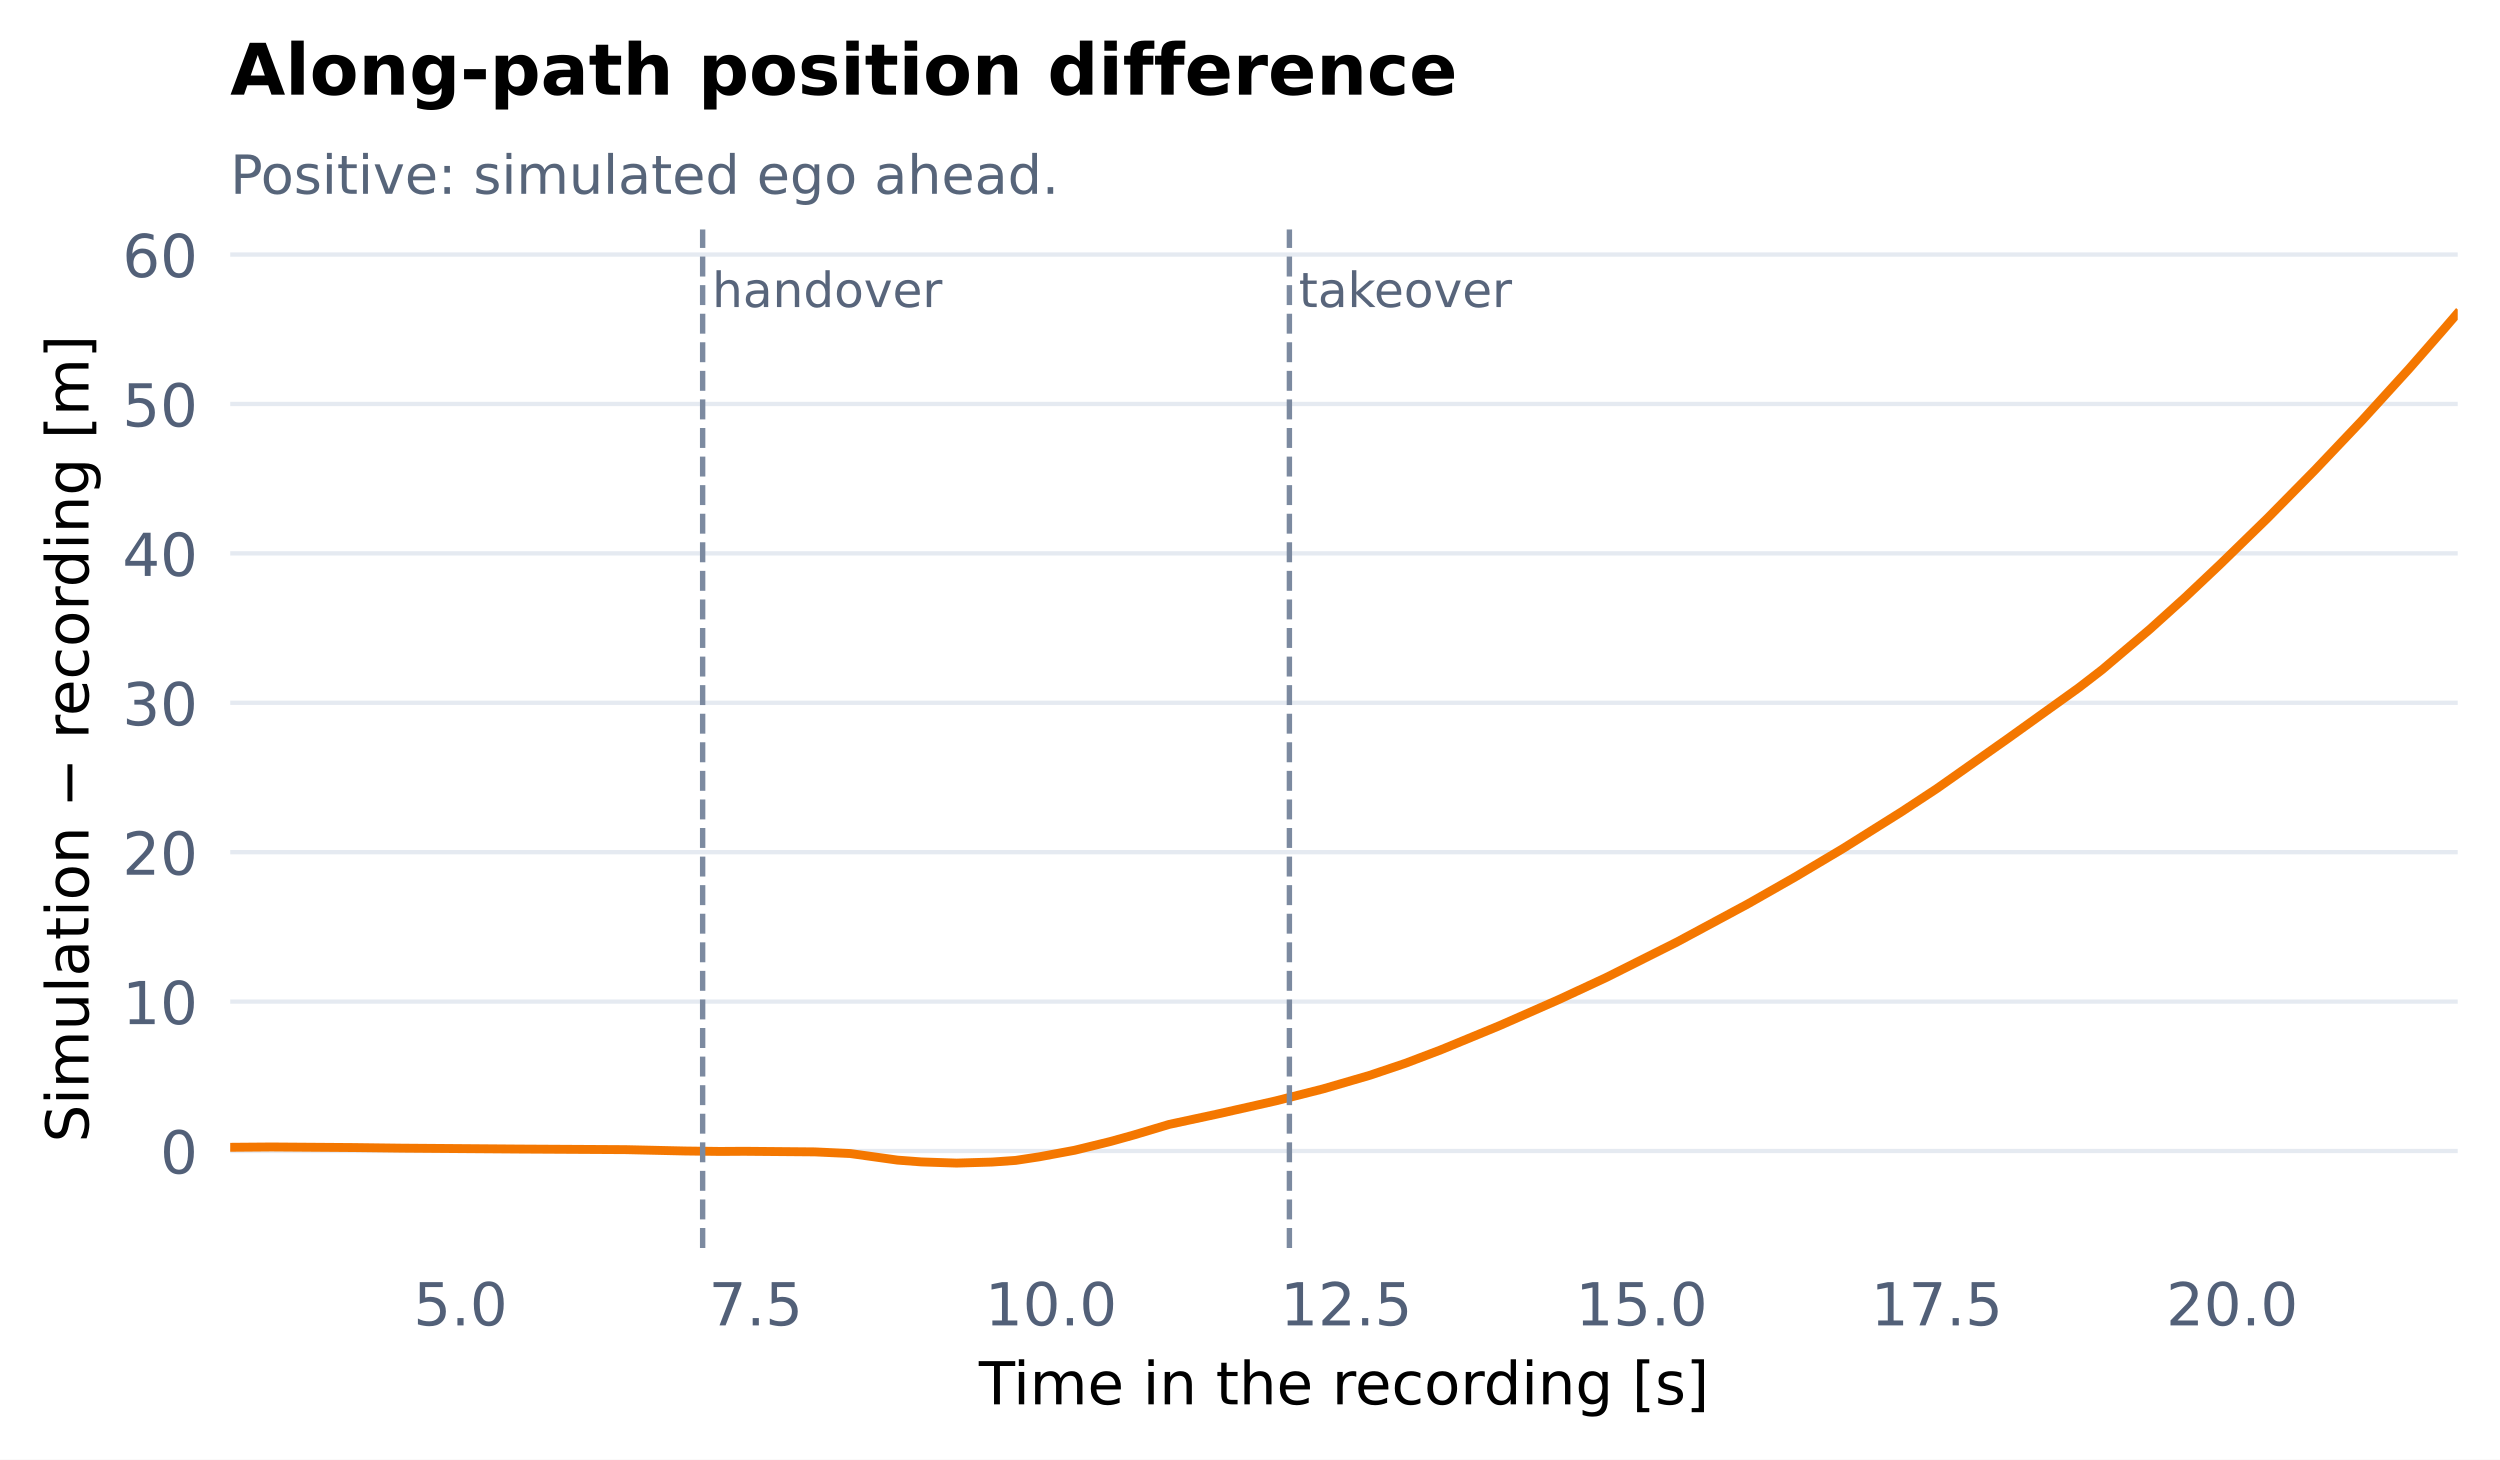
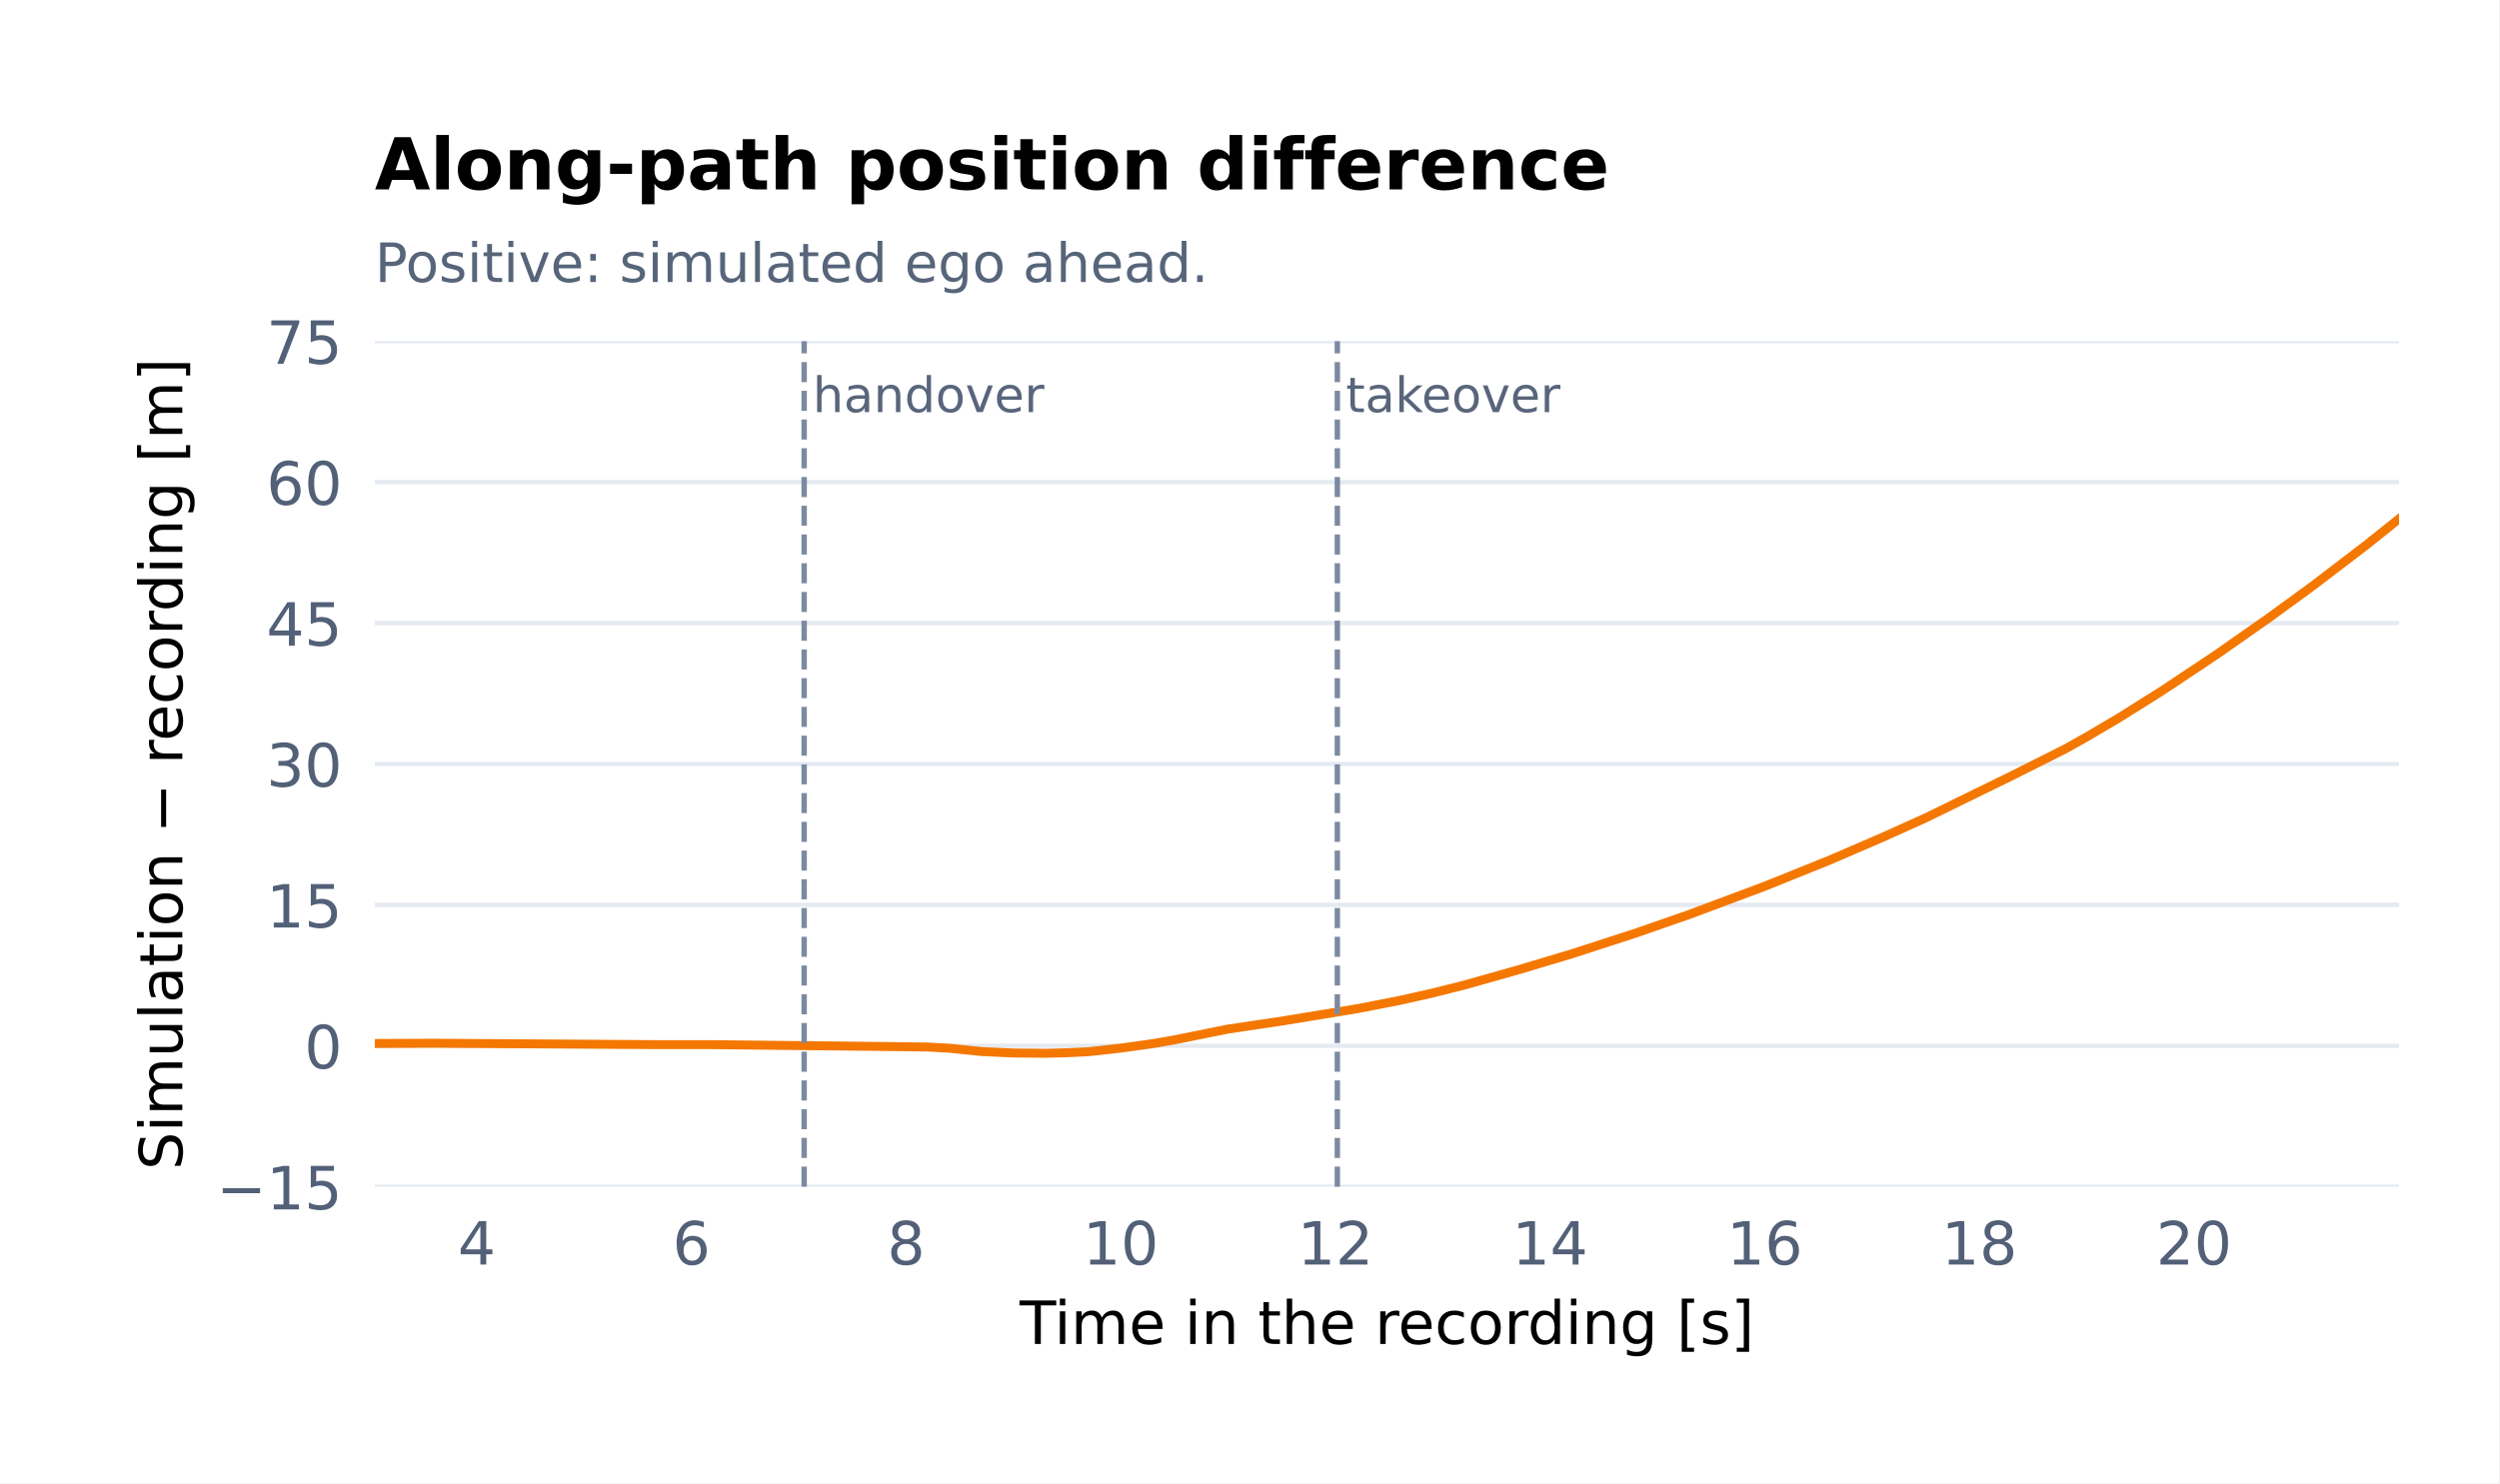
- <svg xmlns="http://www.w3.org/2000/svg" width="463.733pt" height="270.754pt" viewBox="0 0 463.733 270.754" version="1.1">
+ <svg xmlns="http://www.w3.org/2000/svg" width="460.8pt" height="273.6pt" viewBox="0 0 460.8 273.6" version="1.1">
  <defs>
    <style type="text/css">*{stroke-linejoin: round; stroke-linecap: butt}</style>
  </defs>
  <g id="figure_1">
    <g id="patch_1">
-       <path d="M 0 270.754 L 463.733 270.754 L 463.733 -0 L 0 -0 z " style="fill: #ffffff" />
+       <path d="M 0 273.6 L 460.8 273.6 L 460.8 0 L 0 0 z " style="fill: #ffffff" />
    </g>
    <g id="axes_1">
      <g id="patch_2">
-         <path d="M -461.387 231.491 L -48.198 231.491 L -48.198 42.563 L -461.387 42.563 z " style="fill: #ffffff" />
+         <path d="M 69.12 218.88 L 442.368 218.88 L 442.368 62.928 L 69.12 62.928 z " style="fill: #ffffff" />
      </g>
      <g id="matplotlib.axis_1">
        <g id="xtick_1">
          <g id="line2d_1" />
          <g id="text_1">
-             <text style="font-size: 11px; font-family: 'DejaVu Sans'; text-anchor: middle; fill: #526078" x="-418.666" y="245.849" transform="rotate(-0 -418.6664 245.8491)">5.0</text>
+             <text style="font-size: 11px; font-family: 'DejaVu Sans'; text-anchor: middle; fill: #526078" x="87.921" y="233.238" transform="rotate(-0 87.92093 233.2383)">4</text>
          </g>
        </g>
        <g id="xtick_2">
          <g id="line2d_2" />
          <g id="text_2">
-             <text style="font-size: 11px; font-family: 'DejaVu Sans'; text-anchor: middle; fill: #526078" x="-363.896" y="245.849" transform="rotate(-0 -363.8958 245.8491)">7.5</text>
+             <text style="font-size: 11px; font-family: 'DejaVu Sans'; text-anchor: middle; fill: #526078" x="127.502" y="233.238" transform="rotate(-0 127.5018 233.2383)">6</text>
          </g>
        </g>
        <g id="xtick_3">
          <g id="line2d_3" />
          <g id="text_3">
-             <text style="font-size: 11px; font-family: 'DejaVu Sans'; text-anchor: middle; fill: #526078" x="-309.125" y="245.849" transform="rotate(-0 -309.1252 245.8491)">10.0</text>
+             <text style="font-size: 11px; font-family: 'DejaVu Sans'; text-anchor: middle; fill: #526078" x="167.083" y="233.238" transform="rotate(-0 167.0828 233.2383)">8</text>
          </g>
        </g>
        <g id="xtick_4">
          <g id="line2d_4" />
          <g id="text_4">
-             <text style="font-size: 11px; font-family: 'DejaVu Sans'; text-anchor: middle; fill: #526078" x="-254.355" y="245.849" transform="rotate(-0 -254.3546 245.8491)">12.5</text>
+             <text style="font-size: 11px; font-family: 'DejaVu Sans'; text-anchor: middle; fill: #526078" x="206.664" y="233.238" transform="rotate(-0 206.6637 233.2383)">10</text>
          </g>
        </g>
        <g id="xtick_5">
          <g id="line2d_5" />
          <g id="text_5">
-             <text style="font-size: 11px; font-family: 'DejaVu Sans'; text-anchor: middle; fill: #526078" x="-199.584" y="245.849" transform="rotate(-0 -199.5841 245.8491)">15.0</text>
+             <text style="font-size: 11px; font-family: 'DejaVu Sans'; text-anchor: middle; fill: #526078" x="246.245" y="233.238" transform="rotate(-0 246.2446 233.2383)">12</text>
          </g>
        </g>
        <g id="xtick_6">
          <g id="line2d_6" />
          <g id="text_6">
-             <text style="font-size: 11px; font-family: 'DejaVu Sans'; text-anchor: middle; fill: #526078" x="-144.814" y="245.849" transform="rotate(-0 -144.8135 245.8491)">17.5</text>
+             <text style="font-size: 11px; font-family: 'DejaVu Sans'; text-anchor: middle; fill: #526078" x="285.825" y="233.238" transform="rotate(-0 285.8255 233.2383)">14</text>
          </g>
        </g>
        <g id="xtick_7">
          <g id="line2d_7" />
          <g id="text_7">
-             <text style="font-size: 11px; font-family: 'DejaVu Sans'; text-anchor: middle; fill: #526078" x="-90.043" y="245.849" transform="rotate(-0 -90.04293 245.8491)">20.0</text>
+             <text style="font-size: 11px; font-family: 'DejaVu Sans'; text-anchor: middle; fill: #526078" x="325.406" y="233.238" transform="rotate(-0 325.4064 233.2383)">16</text>
          </g>
        </g>
-         <g id="text_8">
-           <text style="font-size: 11px; font-family: 'DejaVu Sans'; text-anchor: middle" x="-254.793" y="260.495" transform="rotate(-0 -254.7928 260.4951)">Time in the recording [s]</text>
+         <g id="xtick_8">
+           <g id="line2d_8" />
+           <g id="text_8">
+             <text style="font-size: 11px; font-family: 'DejaVu Sans'; text-anchor: middle; fill: #526078" x="364.987" y="233.238" transform="rotate(-0 364.9873 233.2383)">18</text>
+           </g>
+         </g>
+         <g id="xtick_9">
+           <g id="line2d_9" />
+           <g id="text_9">
+             <text style="font-size: 11px; font-family: 'DejaVu Sans'; text-anchor: middle; fill: #526078" x="404.568" y="233.238" transform="rotate(-0 404.5682 233.2383)">20</text>
+           </g>
+         </g>
+         <g id="text_10">
+           <text style="font-size: 11px; font-family: 'DejaVu Sans'; text-anchor: middle" x="255.744" y="247.884" transform="rotate(-0 255.744 247.8842)">Time in the recording [s]</text>
        </g>
      </g>
      <g id="matplotlib.axis_2">
        <g id="ytick_1">
-           <g id="line2d_8">
-             <path clip-path="url(#pcc07ab64e8)" style="fill: none; stroke: #e5eaf1; stroke-width: 0.8; stroke-linecap: square" />
+           <g id="line2d_10">
+             <path d="M 69.12 218.88 L 442.368 218.88 " clip-path="url(#pa6a2bd2a6f)" style="fill: none; stroke: #e5eaf1; stroke-width: 0.8; stroke-linecap: square" />
          </g>
-           <g id="line2d_9" />
-           <g id="text_9">
-             <text style="font-size: 11px; font-family: 'DejaVu Sans'; text-anchor: end; fill: #526078" x="-467.387" y="219.926" transform="rotate(-0 -467.3874 219.926)">0</text>
+           <g id="line2d_11" />
+           <g id="text_11">
+             <text style="font-size: 11px; font-family: 'DejaVu Sans'; text-anchor: end; fill: #526078" x="63.12" y="223.059" transform="rotate(-0 63.12 223.0591)">−15</text>
          </g>
        </g>
        <g id="ytick_2">
-           <g id="line2d_10">
-             <path clip-path="url(#pcc07ab64e8)" style="fill: none; stroke: #e5eaf1; stroke-width: 0.8; stroke-linecap: square" />
+           <g id="line2d_12">
+             <path d="M 69.12 192.888 L 442.368 192.888 " clip-path="url(#pa6a2bd2a6f)" style="fill: none; stroke: #e5eaf1; stroke-width: 0.8; stroke-linecap: square" />
          </g>
-           <g id="line2d_11" />
-           <g id="text_10">
-             <text style="font-size: 11px; font-family: 'DejaVu Sans'; text-anchor: end; fill: #526078" x="-467.387" y="188.906" transform="rotate(-0 -467.3874 188.9064)">2</text>
+           <g id="line2d_13" />
+           <g id="text_12">
+             <text style="font-size: 11px; font-family: 'DejaVu Sans'; text-anchor: end; fill: #526078" x="63.12" y="197.067" transform="rotate(-0 63.12 197.0671)">0</text>
          </g>
        </g>
        <g id="ytick_3">
-           <g id="line2d_12">
-             <path clip-path="url(#pcc07ab64e8)" style="fill: none; stroke: #e5eaf1; stroke-width: 0.8; stroke-linecap: square" />
+           <g id="line2d_14">
+             <path d="M 69.12 166.896 L 442.368 166.896 " clip-path="url(#pa6a2bd2a6f)" style="fill: none; stroke: #e5eaf1; stroke-width: 0.8; stroke-linecap: square" />
          </g>
-           <g id="line2d_13" />
-           <g id="text_11">
-             <text style="font-size: 11px; font-family: 'DejaVu Sans'; text-anchor: end; fill: #526078" x="-467.387" y="157.887" transform="rotate(-0 -467.3874 157.8868)">4</text>
+           <g id="line2d_15" />
+           <g id="text_13">
+             <text style="font-size: 11px; font-family: 'DejaVu Sans'; text-anchor: end; fill: #526078" x="63.12" y="171.075" transform="rotate(-0 63.12 171.0751)">15</text>
          </g>
        </g>
        <g id="ytick_4">
-           <g id="line2d_14">
-             <path clip-path="url(#pcc07ab64e8)" style="fill: none; stroke: #e5eaf1; stroke-width: 0.8; stroke-linecap: square" />
+           <g id="line2d_16">
+             <path d="M 69.12 140.904 L 442.368 140.904 " clip-path="url(#pa6a2bd2a6f)" style="fill: none; stroke: #e5eaf1; stroke-width: 0.8; stroke-linecap: square" />
          </g>
-           <g id="line2d_15" />
-           <g id="text_12">
-             <text style="font-size: 11px; font-family: 'DejaVu Sans'; text-anchor: end; fill: #526078" x="-467.387" y="126.867" transform="rotate(-0 -467.3874 126.8672)">6</text>
+           <g id="line2d_17" />
+           <g id="text_14">
+             <text style="font-size: 11px; font-family: 'DejaVu Sans'; text-anchor: end; fill: #526078" x="63.12" y="145.083" transform="rotate(-0 63.12 145.0831)">30</text>
          </g>
        </g>
        <g id="ytick_5">
-           <g id="line2d_16">
-             <path clip-path="url(#pcc07ab64e8)" style="fill: none; stroke: #e5eaf1; stroke-width: 0.8; stroke-linecap: square" />
+           <g id="line2d_18">
+             <path d="M 69.12 114.912 L 442.368 114.912 " clip-path="url(#pa6a2bd2a6f)" style="fill: none; stroke: #e5eaf1; stroke-width: 0.8; stroke-linecap: square" />
          </g>
-           <g id="line2d_17" />
-           <g id="text_13">
-             <text style="font-size: 11px; font-family: 'DejaVu Sans'; text-anchor: end; fill: #526078" x="-467.387" y="95.848" transform="rotate(-0 -467.3874 95.84757)">8</text>
+           <g id="line2d_19" />
+           <g id="text_15">
+             <text style="font-size: 11px; font-family: 'DejaVu Sans'; text-anchor: end; fill: #526078" x="63.12" y="119.091" transform="rotate(-0 63.12 119.0911)">45</text>
          </g>
        </g>
        <g id="ytick_6">
-           <g id="line2d_18">
-             <path clip-path="url(#pcc07ab64e8)" style="fill: none; stroke: #e5eaf1; stroke-width: 0.8; stroke-linecap: square" />
+           <g id="line2d_20">
+             <path d="M 69.12 88.92 L 442.368 88.92 " clip-path="url(#pa6a2bd2a6f)" style="fill: none; stroke: #e5eaf1; stroke-width: 0.8; stroke-linecap: square" />
          </g>
-           <g id="line2d_19" />
-           <g id="text_14">
-             <text style="font-size: 11px; font-family: 'DejaVu Sans'; text-anchor: end; fill: #526078" x="-467.387" y="64.828" transform="rotate(-0 -467.3874 64.82796)">10</text>
+           <g id="line2d_21" />
+           <g id="text_16">
+             <text style="font-size: 11px; font-family: 'DejaVu Sans'; text-anchor: end; fill: #526078" x="63.12" y="93.099" transform="rotate(-0 63.12 93.09914)">60</text>
          </g>
        </g>
-         <g id="text_15">
-           <text style="font-size: 11px; font-family: 'DejaVu Sans'; text-anchor: middle" x="-487.673" y="137.027" transform="rotate(-90 -487.6726 137.0268)">Speed [m/s]</text>
+         <g id="ytick_7">
+           <g id="line2d_22">
+             <path d="M 69.12 62.928 L 442.368 62.928 " clip-path="url(#pa6a2bd2a6f)" style="fill: none; stroke: #e5eaf1; stroke-width: 0.8; stroke-linecap: square" />
+           </g>
+           <g id="line2d_23" />
+           <g id="text_17">
+             <text style="font-size: 11px; font-family: 'DejaVu Sans'; text-anchor: end; fill: #526078" x="63.12" y="67.107" transform="rotate(-0 63.12 67.10714)">75</text>
+           </g>
+         </g>
+         <g id="text_18">
+           <text style="font-size: 11px; font-family: 'DejaVu Sans'; text-anchor: middle" x="33.617" y="140.904" transform="rotate(-90 33.61719 140.904)">Simulation − recording [m]</text>
        </g>
      </g>
-       <g id="line2d_20">
-         <path d="M 0 0 " clip-path="url(#pcc07ab64e8)" style="fill: none; stroke: #1760dc; stroke-width: 1.65; stroke-linecap: square" />
+       <g id="line2d_24">
+         <path d="M 10.738 193.46 L 12.717 193.512 L 36.466 192.784 L 46.361 192.611 L 58.235 192.507 L 80.005 192.42 L 121.565 192.68 L 131.46 192.68 L 171.041 193.113 L 174.999 193.339 L 180.936 193.945 L 186.873 194.222 L 192.81 194.274 L 196.768 194.17 L 200.727 193.98 L 206.664 193.321 L 212.601 192.489 L 216.559 191.796 L 222.496 190.601 L 226.454 189.804 L 236.349 188.331 L 250.203 186.061 L 258.119 184.519 L 264.056 183.184 L 269.993 181.694 L 279.888 178.904 L 289.784 175.941 L 301.658 172.094 L 311.553 168.646 L 325.406 163.465 L 337.281 158.683 L 347.176 154.42 L 355.092 150.85 L 370.924 143.105 L 380.82 138.132 L 384.778 135.914 L 390.715 132.413 L 398.631 127.44 L 408.526 120.856 L 418.422 113.924 L 426.338 108.154 L 436.233 100.599 L 442.17 95.851 L 442.17 95.851 " clip-path="url(#pa6a2bd2a6f)" style="fill: none; stroke: #f47700; stroke-width: 1.65; stroke-linecap: square" />
      </g>
-       <g id="line2d_21">
-         <path d="M 0 0 " clip-path="url(#pcc07ab64e8)" style="fill: none; stroke: #f47700; stroke-width: 1.65; stroke-linecap: square" />
+       <g id="line2d_25">
+         <path d="M 148.282 218.88 L 148.282 62.928 " clip-path="url(#pa6a2bd2a6f)" style="fill: none; stroke-dasharray: 3.7,1.6; stroke-dashoffset: 0; stroke: #7c8aa0" />
      </g>
-       <g id="line2d_22">
-         <path clip-path="url(#pcc07ab64e8)" style="fill: none; stroke-dasharray: 3.7,1.6; stroke-dashoffset: 0; stroke: #7c8aa0" />
-       </g>
-       <g id="line2d_23">
-         <path clip-path="url(#pcc07ab64e8)" style="fill: none; stroke-dasharray: 3.7,1.6; stroke-dashoffset: 0; stroke: #7c8aa0" />
-       </g>
-       <g id="text_16">
-         <text style="font-size: 10px; font-family: 'DejaVu Sans'; text-anchor: start; fill: #57657a" x="-461.387" y="35.95" transform="rotate(-0 -461.3874 35.95036)">Vehicle speed on both sides.</text>
-       </g>
-       <g id="text_17">
-         <text style="font-size: 9px; font-family: 'DejaVu Sans'; text-anchor: start; fill: #58657b" x="-372.002" y="56.959" transform="rotate(-0 -372.0018 56.95855)">handover</text>
-       </g>
-       <g id="text_18">
-         <text style="font-size: 9px; font-family: 'DejaVu Sans'; text-anchor: start; fill: #58657b" x="-263.164" y="56.959" transform="rotate(-0 -263.164 56.95855)">takeover</text>
+       <g id="line2d_26">
+         <path d="M 246.599 218.88 L 246.599 62.928 " clip-path="url(#pa6a2bd2a6f)" style="fill: none; stroke-dasharray: 3.7,1.6; stroke-dashoffset: 0; stroke: #7c8aa0" />
      </g>
      <g id="text_19">
-         <text style="font-weight: 700; font-size: 13.2px; font-family: 'DejaVu Sans'; text-anchor: start" x="-461.387" y="17.563" transform="rotate(-0 -461.3874 17.56284)">Speed</text>
+         <text style="font-size: 10px; font-family: 'DejaVu Sans'; text-anchor: start; fill: #57657a" x="69.12" y="52.011" transform="rotate(-0 69.12 52.01136)">Positive: simulated ego ahead.</text>
      </g>
-     </g>
-     <g id="axes_2">
-       <g id="patch_3">
-         <path d="M 42.703 231.491 L 455.893 231.491 L 455.893 42.563 L 42.703 42.563 z " style="fill: #ffffff" />
+       <g id="text_20">
+         <text style="font-size: 9px; font-family: 'DejaVu Sans'; text-anchor: start; fill: #58657b" x="149.865" y="76.005" transform="rotate(-0 149.8651 76.00467)">handover</text>
      </g>
-       <g id="matplotlib.axis_3">
-         <g id="xtick_8">
-           <g id="line2d_24" />
-           <g id="text_20">
-             <text style="font-size: 11px; font-family: 'DejaVu Sans'; text-anchor: middle; fill: #526078" x="85.424" y="245.849" transform="rotate(-0 85.42445 245.8491)">5.0</text>
-           </g>
-         </g>
-         <g id="xtick_9">
-           <g id="line2d_25" />
-           <g id="text_21">
-             <text style="font-size: 11px; font-family: 'DejaVu Sans'; text-anchor: middle; fill: #526078" x="140.195" y="245.849" transform="rotate(-0 140.195 245.8491)">7.5</text>
-           </g>
-         </g>
-         <g id="xtick_10">
-           <g id="line2d_26" />
-           <g id="text_22">
-             <text style="font-size: 11px; font-family: 'DejaVu Sans'; text-anchor: middle; fill: #526078" x="194.966" y="245.849" transform="rotate(-0 194.9656 245.8491)">10.0</text>
-           </g>
-         </g>
-         <g id="xtick_11">
-           <g id="line2d_27" />
-           <g id="text_23">
-             <text style="font-size: 11px; font-family: 'DejaVu Sans'; text-anchor: middle; fill: #526078" x="249.736" y="245.849" transform="rotate(-0 249.7362 245.8491)">12.5</text>
-           </g>
-         </g>
-         <g id="xtick_12">
-           <g id="line2d_28" />
-           <g id="text_24">
-             <text style="font-size: 11px; font-family: 'DejaVu Sans'; text-anchor: middle; fill: #526078" x="304.507" y="245.849" transform="rotate(-0 304.5067 245.8491)">15.0</text>
-           </g>
-         </g>
-         <g id="xtick_13">
-           <g id="line2d_29" />
-           <g id="text_25">
-             <text style="font-size: 11px; font-family: 'DejaVu Sans'; text-anchor: middle; fill: #526078" x="359.277" y="245.849" transform="rotate(-0 359.2773 245.8491)">17.5</text>
-           </g>
-         </g>
-         <g id="xtick_14">
-           <g id="line2d_30" />
-           <g id="text_26">
-             <text style="font-size: 11px; font-family: 'DejaVu Sans'; text-anchor: middle; fill: #526078" x="414.048" y="245.849" transform="rotate(-0 414.0479 245.8491)">20.0</text>
-           </g>
-         </g>
-         <g id="text_27">
-           <text style="font-size: 11px; font-family: 'DejaVu Sans'; text-anchor: middle" x="249.298" y="260.495" transform="rotate(-0 249.298 260.4951)">Time in the recording [s]</text>
-         </g>
+       <g id="text_21">
+         <text style="font-size: 9px; font-family: 'DejaVu Sans'; text-anchor: start; fill: #58657b" x="248.182" y="76.005" transform="rotate(-0 248.182 76.00467)">takeover</text>
      </g>
-       <g id="matplotlib.axis_4">
-         <g id="ytick_7">
-           <g id="line2d_31">
-             <path d="M 42.703 213.502 L 455.893 213.502 " clip-path="url(#p808699f45b)" style="fill: none; stroke: #e5eaf1; stroke-width: 0.8; stroke-linecap: square" />
-           </g>
-           <g id="line2d_32" />
-           <g id="text_28">
-             <text style="font-size: 11px; font-family: 'DejaVu Sans'; text-anchor: end; fill: #526078" x="36.703" y="217.681" transform="rotate(-0 36.7034 217.6812)">0</text>
-           </g>
-         </g>
-         <g id="ytick_8">
-           <g id="line2d_33">
-             <path d="M 42.703 185.789 L 455.893 185.789 " clip-path="url(#p808699f45b)" style="fill: none; stroke: #e5eaf1; stroke-width: 0.8; stroke-linecap: square" />
-           </g>
-           <g id="line2d_34" />
-           <g id="text_29">
-             <text style="font-size: 11px; font-family: 'DejaVu Sans'; text-anchor: end; fill: #526078" x="36.703" y="189.968" transform="rotate(-0 36.7034 189.9678)">10</text>
-           </g>
-         </g>
-         <g id="ytick_9">
-           <g id="line2d_35">
-             <path d="M 42.703 158.075 L 455.893 158.075 " clip-path="url(#p808699f45b)" style="fill: none; stroke: #e5eaf1; stroke-width: 0.8; stroke-linecap: square" />
-           </g>
-           <g id="line2d_36" />
-           <g id="text_30">
-             <text style="font-size: 11px; font-family: 'DejaVu Sans'; text-anchor: end; fill: #526078" x="36.703" y="162.254" transform="rotate(-0 36.7034 162.2543)">20</text>
-           </g>
-         </g>
-         <g id="ytick_10">
-           <g id="line2d_37">
-             <path d="M 42.703 130.362 L 455.893 130.362 " clip-path="url(#p808699f45b)" style="fill: none; stroke: #e5eaf1; stroke-width: 0.8; stroke-linecap: square" />
-           </g>
-           <g id="line2d_38" />
-           <g id="text_31">
-             <text style="font-size: 11px; font-family: 'DejaVu Sans'; text-anchor: end; fill: #526078" x="36.703" y="134.541" transform="rotate(-0 36.7034 134.5409)">30</text>
-           </g>
-         </g>
-         <g id="ytick_11">
-           <g id="line2d_39">
-             <path d="M 42.703 102.648 L 455.893 102.648 " clip-path="url(#p808699f45b)" style="fill: none; stroke: #e5eaf1; stroke-width: 0.8; stroke-linecap: square" />
-           </g>
-           <g id="line2d_40" />
-           <g id="text_32">
-             <text style="font-size: 11px; font-family: 'DejaVu Sans'; text-anchor: end; fill: #526078" x="36.703" y="106.827" transform="rotate(-0 36.7034 106.8275)">40</text>
-           </g>
-         </g>
-         <g id="ytick_12">
-           <g id="line2d_41">
-             <path d="M 42.703 74.935 L 455.893 74.935 " clip-path="url(#p808699f45b)" style="fill: none; stroke: #e5eaf1; stroke-width: 0.8; stroke-linecap: square" />
-           </g>
-           <g id="line2d_42" />
-           <g id="text_33">
-             <text style="font-size: 11px; font-family: 'DejaVu Sans'; text-anchor: end; fill: #526078" x="36.703" y="79.114" transform="rotate(-0 36.7034 79.11404)">50</text>
-           </g>
-         </g>
-         <g id="ytick_13">
-           <g id="line2d_43">
-             <path d="M 42.703 47.221 L 455.893 47.221 " clip-path="url(#p808699f45b)" style="fill: none; stroke: #e5eaf1; stroke-width: 0.8; stroke-linecap: square" />
-           </g>
-           <g id="line2d_44" />
-           <g id="text_34">
-             <text style="font-size: 11px; font-family: 'DejaVu Sans'; text-anchor: end; fill: #526078" x="36.703" y="51.401" transform="rotate(-0 36.7034 51.40061)">60</text>
-           </g>
-         </g>
-         <g id="text_35">
-           <text style="font-size: 11px; font-family: 'DejaVu Sans'; text-anchor: middle" x="16.418" y="137.027" transform="rotate(-90 16.41825 137.0268)">Simulation − recording [m]</text>
-         </g>
-       </g>
-       <g id="line2d_45">
-         <path d="M -1 213.706 L 17.509 213.059 L 26.272 212.948 L 50.371 212.754 L 65.707 212.865 L 74.47 212.975 L 96.379 213.142 L 116.096 213.253 L 127.05 213.502 L 133.623 213.585 L 138.004 213.557 L 151.149 213.668 L 157.722 213.973 L 162.103 214.583 L 166.485 215.193 L 170.867 215.525 L 177.439 215.747 L 184.011 215.553 L 188.393 215.248 L 192.775 214.583 L 199.347 213.363 L 205.92 211.756 L 210.301 210.537 L 216.874 208.569 L 225.637 206.685 L 236.591 204.218 L 245.355 202.001 L 254.118 199.451 L 260.69 197.234 L 267.263 194.74 L 278.217 190.223 L 289.171 185.401 L 297.934 181.327 L 311.079 174.731 L 324.224 167.664 L 332.987 162.676 L 341.751 157.465 L 352.705 150.593 L 359.277 146.269 L 372.422 137.013 L 385.567 127.59 L 389.949 124.209 L 398.712 116.782 L 405.285 110.852 L 411.857 104.644 L 420.62 96.108 L 429.384 87.212 L 438.147 77.983 L 446.91 68.367 L 453.483 60.856 L 455.674 58.307 L 455.674 58.307 " clip-path="url(#p808699f45b)" style="fill: none; stroke: #f47700; stroke-width: 1.65; stroke-linecap: square" />
-       </g>
-       <g id="line2d_46">
-         <path d="M 130.336 231.491 L 130.336 42.563 " clip-path="url(#p808699f45b)" style="fill: none; stroke-dasharray: 3.7,1.6; stroke-dashoffset: 0; stroke: #7c8aa0" />
-       </g>
-       <g id="line2d_47">
-         <path d="M 239.174 231.491 L 239.174 42.563 " clip-path="url(#p808699f45b)" style="fill: none; stroke-dasharray: 3.7,1.6; stroke-dashoffset: 0; stroke: #7c8aa0" />
-       </g>
-       <g id="text_36">
-         <text style="font-size: 10px; font-family: 'DejaVu Sans'; text-anchor: start; fill: #57657a" x="42.703" y="35.95" transform="rotate(-0 42.7034 35.95036)">Positive: simulated ego ahead.</text>
-       </g>
-       <g id="text_37">
-         <text style="font-size: 9px; font-family: 'DejaVu Sans'; text-anchor: start; fill: #58657b" x="132.089" y="56.959" transform="rotate(-0 132.089 56.95855)">handover</text>
-       </g>
-       <g id="text_38">
-         <text style="font-size: 9px; font-family: 'DejaVu Sans'; text-anchor: start; fill: #58657b" x="240.927" y="56.959" transform="rotate(-0 240.9268 56.95855)">takeover</text>
-       </g>
-       <g id="text_39">
-         <text style="font-weight: 700; font-size: 13.2px; font-family: 'DejaVu Sans'; text-anchor: start" x="42.703" y="17.563" transform="rotate(-0 42.7034 17.56284)">Along-path position difference</text>
-       </g>
-     </g>
-     <g id="axes_3">
-       <g id="patch_4">
-         <path d="M -461.387 514.883 L -48.198 514.883 L -48.198 325.955 L -461.387 325.955 z " style="fill: #ffffff" />
-       </g>
-       <g id="matplotlib.axis_5">
-         <g id="xtick_15">
-           <g id="line2d_48" />
-           <g id="text_40">
-             <text style="font-size: 11px; font-family: 'DejaVu Sans'; text-anchor: middle; fill: #526078" x="-418.666" y="529.241" transform="rotate(-0 -418.6664 529.2411)">5.0</text>
-           </g>
-         </g>
-         <g id="xtick_16">
-           <g id="line2d_49" />
-           <g id="text_41">
-             <text style="font-size: 11px; font-family: 'DejaVu Sans'; text-anchor: middle; fill: #526078" x="-363.896" y="529.241" transform="rotate(-0 -363.8958 529.2411)">7.5</text>
-           </g>
-         </g>
-         <g id="xtick_17">
-           <g id="line2d_50" />
-           <g id="text_42">
-             <text style="font-size: 11px; font-family: 'DejaVu Sans'; text-anchor: middle; fill: #526078" x="-309.125" y="529.241" transform="rotate(-0 -309.1252 529.2411)">10.0</text>
-           </g>
-         </g>
-         <g id="xtick_18">
-           <g id="line2d_51" />
-           <g id="text_43">
-             <text style="font-size: 11px; font-family: 'DejaVu Sans'; text-anchor: middle; fill: #526078" x="-254.355" y="529.241" transform="rotate(-0 -254.3546 529.2411)">12.5</text>
-           </g>
-         </g>
-         <g id="xtick_19">
-           <g id="line2d_52" />
-           <g id="text_44">
-             <text style="font-size: 11px; font-family: 'DejaVu Sans'; text-anchor: middle; fill: #526078" x="-199.584" y="529.241" transform="rotate(-0 -199.5841 529.2411)">15.0</text>
-           </g>
-         </g>
-         <g id="xtick_20">
-           <g id="line2d_53" />
-           <g id="text_45">
-             <text style="font-size: 11px; font-family: 'DejaVu Sans'; text-anchor: middle; fill: #526078" x="-144.814" y="529.241" transform="rotate(-0 -144.8135 529.2411)">17.5</text>
-           </g>
-         </g>
-         <g id="xtick_21">
-           <g id="line2d_54" />
-           <g id="text_46">
-             <text style="font-size: 11px; font-family: 'DejaVu Sans'; text-anchor: middle; fill: #526078" x="-90.043" y="529.241" transform="rotate(-0 -90.04293 529.2411)">20.0</text>
-           </g>
-         </g>
-         <g id="text_47">
-           <text style="font-size: 11px; font-family: 'DejaVu Sans'; text-anchor: middle" x="-254.793" y="543.887" transform="rotate(-0 -254.7928 543.8871)">Time in the recording [s]</text>
-         </g>
-       </g>
-       <g id="matplotlib.axis_6">
-         <g id="ytick_14">
-           <g id="line2d_55">
-             <path clip-path="url(#p8d93714e6e)" style="fill: none; stroke: #e5eaf1; stroke-width: 0.8; stroke-linecap: square" />
-           </g>
-           <g id="line2d_56" />
-           <g id="text_48">
-             <text style="font-size: 11px; font-family: 'DejaVu Sans'; text-anchor: end; fill: #526078" x="-467.387" y="489.896" transform="rotate(-0 -467.3874 489.896)">−3</text>
-           </g>
-         </g>
-         <g id="ytick_15">
-           <g id="line2d_57">
-             <path clip-path="url(#p8d93714e6e)" style="fill: none; stroke: #e5eaf1; stroke-width: 0.8; stroke-linecap: square" />
-           </g>
-           <g id="line2d_58" />
-           <g id="text_49">
-             <text style="font-size: 11px; font-family: 'DejaVu Sans'; text-anchor: end; fill: #526078" x="-467.387" y="456.341" transform="rotate(-0 -467.3874 456.341)">−2</text>
-           </g>
-         </g>
-         <g id="ytick_16">
-           <g id="line2d_59">
-             <path clip-path="url(#p8d93714e6e)" style="fill: none; stroke: #e5eaf1; stroke-width: 0.8; stroke-linecap: square" />
-           </g>
-           <g id="line2d_60" />
-           <g id="text_50">
-             <text style="font-size: 11px; font-family: 'DejaVu Sans'; text-anchor: end; fill: #526078" x="-467.387" y="422.786" transform="rotate(-0 -467.3874 422.786)">−1</text>
-           </g>
-         </g>
-         <g id="ytick_17">
-           <g id="line2d_61">
-             <path clip-path="url(#p8d93714e6e)" style="fill: none; stroke: #e5eaf1; stroke-width: 0.8; stroke-linecap: square" />
-           </g>
-           <g id="line2d_62" />
-           <g id="text_51">
-             <text style="font-size: 11px; font-family: 'DejaVu Sans'; text-anchor: end; fill: #526078" x="-467.387" y="389.231" transform="rotate(-0 -467.3874 389.231)">0</text>
-           </g>
-         </g>
-         <g id="ytick_18">
-           <g id="line2d_63">
-             <path clip-path="url(#p8d93714e6e)" style="fill: none; stroke: #e5eaf1; stroke-width: 0.8; stroke-linecap: square" />
-           </g>
-           <g id="line2d_64" />
-           <g id="text_52">
-             <text style="font-size: 11px; font-family: 'DejaVu Sans'; text-anchor: end; fill: #526078" x="-467.387" y="355.676" transform="rotate(-0 -467.3874 355.676)">1</text>
-           </g>
-         </g>
-         <g id="text_53">
-           <text style="font-size: 11px; font-family: 'DejaVu Sans'; text-anchor: middle" x="-489.891" y="420.419" transform="rotate(-90 -489.8915 420.4188)">Acceleration [m/s²]</text>
-         </g>
-       </g>
-       <g id="line2d_65">
-         <path d="M 0 0 " clip-path="url(#p8d93714e6e)" style="fill: none; stroke: #1760dc; stroke-width: 1.65; stroke-linecap: square" />
-       </g>
-       <g id="line2d_66">
-         <path d="M 0 0 " clip-path="url(#p8d93714e6e)" style="fill: none; stroke: #f47700; stroke-width: 1.65; stroke-linecap: square" />
-       </g>
-       <g id="line2d_67">
-         <path clip-path="url(#p8d93714e6e)" style="fill: none; stroke-dasharray: 3.7,1.6; stroke-dashoffset: 0; stroke: #7c8aa0" />
-       </g>
-       <g id="line2d_68">
-         <path clip-path="url(#p8d93714e6e)" style="fill: none; stroke-dasharray: 3.7,1.6; stroke-dashoffset: 0; stroke: #7c8aa0" />
-       </g>
-       <g id="text_54">
-         <text style="font-size: 10px; font-family: 'DejaVu Sans'; text-anchor: start; fill: #57657a" x="-461.387" y="319.342" transform="rotate(-0 -461.3874 319.3424)">Acceleration requested by each stack.</text>
-       </g>
-       <g id="text_55">
-         <text style="font-size: 9px; font-family: 'DejaVu Sans'; text-anchor: start; fill: #58657b" x="-372.002" y="340.351" transform="rotate(-0 -372.0018 340.3506)">handover</text>
-       </g>
-       <g id="text_56">
-         <text style="font-size: 9px; font-family: 'DejaVu Sans'; text-anchor: start; fill: #58657b" x="-263.164" y="340.351" transform="rotate(-0 -263.164 340.3506)">takeover</text>
-       </g>
-       <g id="text_57">
-         <text style="font-weight: 700; font-size: 13.2px; font-family: 'DejaVu Sans'; text-anchor: start" x="-461.387" y="300.955" transform="rotate(-0 -461.3874 300.9548)">Commanded acceleration</text>
-       </g>
-     </g>
-     <g id="axes_4">
-       <g id="patch_5">
-         <path d="M 42.703 514.883 L 455.893 514.883 L 455.893 325.955 L 42.703 325.955 z " style="fill: #ffffff" />
-       </g>
-       <g id="matplotlib.axis_7">
-         <g id="xtick_22">
-           <g id="line2d_69" />
-           <g id="text_58">
-             <text style="font-size: 11px; font-family: 'DejaVu Sans'; text-anchor: middle; fill: #526078" x="85.424" y="529.241" transform="rotate(-0 85.42445 529.2411)">5.0</text>
-           </g>
-         </g>
-         <g id="xtick_23">
-           <g id="line2d_70" />
-           <g id="text_59">
-             <text style="font-size: 11px; font-family: 'DejaVu Sans'; text-anchor: middle; fill: #526078" x="140.195" y="529.241" transform="rotate(-0 140.195 529.2411)">7.5</text>
-           </g>
-         </g>
-         <g id="xtick_24">
-           <g id="line2d_71" />
-           <g id="text_60">
-             <text style="font-size: 11px; font-family: 'DejaVu Sans'; text-anchor: middle; fill: #526078" x="194.966" y="529.241" transform="rotate(-0 194.9656 529.2411)">10.0</text>
-           </g>
-         </g>
-         <g id="xtick_25">
-           <g id="line2d_72" />
-           <g id="text_61">
-             <text style="font-size: 11px; font-family: 'DejaVu Sans'; text-anchor: middle; fill: #526078" x="249.736" y="529.241" transform="rotate(-0 249.7362 529.2411)">12.5</text>
-           </g>
-         </g>
-         <g id="xtick_26">
-           <g id="line2d_73" />
-           <g id="text_62">
-             <text style="font-size: 11px; font-family: 'DejaVu Sans'; text-anchor: middle; fill: #526078" x="304.507" y="529.241" transform="rotate(-0 304.5067 529.2411)">15.0</text>
-           </g>
-         </g>
-         <g id="xtick_27">
-           <g id="line2d_74" />
-           <g id="text_63">
-             <text style="font-size: 11px; font-family: 'DejaVu Sans'; text-anchor: middle; fill: #526078" x="359.277" y="529.241" transform="rotate(-0 359.2773 529.2411)">17.5</text>
-           </g>
-         </g>
-         <g id="xtick_28">
-           <g id="line2d_75" />
-           <g id="text_64">
-             <text style="font-size: 11px; font-family: 'DejaVu Sans'; text-anchor: middle; fill: #526078" x="414.048" y="529.241" transform="rotate(-0 414.0479 529.2411)">20.0</text>
-           </g>
-         </g>
-         <g id="text_65">
-           <text style="font-size: 11px; font-family: 'DejaVu Sans'; text-anchor: middle" x="249.298" y="543.887" transform="rotate(-0 249.298 543.8871)">Time in the recording [s]</text>
-         </g>
-       </g>
-       <g id="matplotlib.axis_8">
-         <g id="ytick_19">
-           <g id="line2d_76">
-             <path clip-path="url(#p7eba4fdfca)" style="fill: none; stroke: #e5eaf1; stroke-width: 0.8; stroke-linecap: square" />
-           </g>
-           <g id="line2d_77" />
-           <g id="text_66">
-             <text style="font-size: 11px; font-family: 'DejaVu Sans'; text-anchor: end; fill: #526078" x="36.703" y="511.284" transform="rotate(-0 36.7034 511.2842)">−1.5</text>
-           </g>
-         </g>
-         <g id="ytick_20">
-           <g id="line2d_78">
-             <path clip-path="url(#p7eba4fdfca)" style="fill: none; stroke: #e5eaf1; stroke-width: 0.8; stroke-linecap: square" />
-           </g>
-           <g id="line2d_79" />
-           <g id="text_67">
-             <text style="font-size: 11px; font-family: 'DejaVu Sans'; text-anchor: end; fill: #526078" x="36.703" y="480.879" transform="rotate(-0 36.7034 480.8787)">−1.0</text>
-           </g>
-         </g>
-         <g id="ytick_21">
-           <g id="line2d_80">
-             <path clip-path="url(#p7eba4fdfca)" style="fill: none; stroke: #e5eaf1; stroke-width: 0.8; stroke-linecap: square" />
-           </g>
-           <g id="line2d_81" />
-           <g id="text_68">
-             <text style="font-size: 11px; font-family: 'DejaVu Sans'; text-anchor: end; fill: #526078" x="36.703" y="450.473" transform="rotate(-0 36.7034 450.4731)">−0.5</text>
-           </g>
-         </g>
-         <g id="ytick_22">
-           <g id="line2d_82">
-             <path clip-path="url(#p7eba4fdfca)" style="fill: none; stroke: #e5eaf1; stroke-width: 0.8; stroke-linecap: square" />
-           </g>
-           <g id="line2d_83" />
-           <g id="text_69">
-             <text style="font-size: 11px; font-family: 'DejaVu Sans'; text-anchor: end; fill: #526078" x="36.703" y="420.068" transform="rotate(-0 36.7034 420.0676)">0.0</text>
-           </g>
-         </g>
-         <g id="ytick_23">
-           <g id="line2d_84">
-             <path clip-path="url(#p7eba4fdfca)" style="fill: none; stroke: #e5eaf1; stroke-width: 0.8; stroke-linecap: square" />
-           </g>
-           <g id="line2d_85" />
-           <g id="text_70">
-             <text style="font-size: 11px; font-family: 'DejaVu Sans'; text-anchor: end; fill: #526078" x="36.703" y="389.662" transform="rotate(-0 36.7034 389.662)">0.5</text>
-           </g>
-         </g>
-         <g id="ytick_24">
-           <g id="line2d_86">
-             <path clip-path="url(#p7eba4fdfca)" style="fill: none; stroke: #e5eaf1; stroke-width: 0.8; stroke-linecap: square" />
-           </g>
-           <g id="line2d_87" />
-           <g id="text_71">
-             <text style="font-size: 11px; font-family: 'DejaVu Sans'; text-anchor: end; fill: #526078" x="36.703" y="359.256" transform="rotate(-0 36.7034 359.2564)">1.0</text>
-           </g>
-         </g>
-         <g id="text_72">
-           <text style="font-size: 11px; font-family: 'DejaVu Sans'; text-anchor: middle" x="3.705" y="420.419" transform="rotate(-90 3.704655 420.4188)">Acceleration [m/s²]</text>
-         </g>
-       </g>
-       <g id="line2d_88">
-         <path d="M 0 0 " clip-path="url(#p7eba4fdfca)" style="fill: none; stroke: #1760dc; stroke-width: 1.65; stroke-linecap: square" />
-       </g>
-       <g id="line2d_89">
-         <path d="M 0 0 " clip-path="url(#p7eba4fdfca)" style="fill: none; stroke: #f47700; stroke-width: 1.65; stroke-linecap: square" />
-       </g>
-       <g id="line2d_90">
-         <path clip-path="url(#p7eba4fdfca)" style="fill: none; stroke-dasharray: 3.7,1.6; stroke-dashoffset: 0; stroke: #7c8aa0" />
-       </g>
-       <g id="line2d_91">
-         <path clip-path="url(#p7eba4fdfca)" style="fill: none; stroke-dasharray: 3.7,1.6; stroke-dashoffset: 0; stroke: #7c8aa0" />
-       </g>
-       <g id="text_73">
-         <text style="font-size: 10px; font-family: 'DejaVu Sans'; text-anchor: start; fill: #57657a" x="42.703" y="319.342" transform="rotate(-0 42.7034 319.3424)">Smoothed rate of change of speed.</text>
-       </g>
-       <g id="text_74">
-         <text style="font-size: 9px; font-family: 'DejaVu Sans'; text-anchor: start; fill: #58657b" x="132.089" y="340.351" transform="rotate(-0 132.089 340.3506)">handover</text>
-       </g>
-       <g id="text_75">
-         <text style="font-size: 9px; font-family: 'DejaVu Sans'; text-anchor: start; fill: #58657b" x="240.927" y="340.351" transform="rotate(-0 240.9268 340.3506)">takeover</text>
-       </g>
-       <g id="text_76">
-         <text style="font-weight: 700; font-size: 13.2px; font-family: 'DejaVu Sans'; text-anchor: start" x="42.703" y="300.955" transform="rotate(-0 42.7034 300.9548)">Achieved acceleration</text>
-       </g>
-     </g>
-     <g id="legend_1">
-       <g id="line2d_92">
-         <path style="fill: none; stroke: #1760dc; stroke-width: 2; stroke-linecap: square" />
-       </g>
-       <g id="text_77">
-         <text style="font-size: 11px; font-family: 'DejaVu Sans'; text-anchor: start" x="-112.961" y="-10.027" transform="rotate(-0 -112.9608 -10.02688)">Real recording</text>
-       </g>
-       <g id="line2d_93">
-         <path style="fill: none; stroke: #f47700; stroke-width: 2; stroke-linecap: square" />
-       </g>
-       <g id="text_78">
-         <text style="font-size: 11px; font-family: 'DejaVu Sans'; text-anchor: start" x="19.194" y="-10.027" transform="rotate(-0 19.19384 -10.02688)">Simulation</text>
+       <g id="text_22">
+         <text style="font-weight: 700; font-size: 13.2px; font-family: 'DejaVu Sans'; text-anchor: start" x="69.12" y="34.928" transform="rotate(-0 69.12 34.928)">Along-path position difference</text>
      </g>
    </g>
  </g>
  <defs>
-     <clipPath id="pcc07ab64e8">
-       <rect x="-461.387" y="42.563" width="413.189" height="188.928" />
-     </clipPath>
-     <clipPath id="p808699f45b">
-       <rect x="42.703" y="42.563" width="413.189" height="188.928" />
-     </clipPath>
-     <clipPath id="p8d93714e6e">
-       <rect x="-461.387" y="325.955" width="413.189" height="188.928" />
-     </clipPath>
-     <clipPath id="p7eba4fdfca">
-       <rect x="42.703" y="325.955" width="413.189" height="188.928" />
+     <clipPath id="pa6a2bd2a6f">
+       <rect x="69.12" y="62.928" width="373.248" height="155.952" />
    </clipPath>
  </defs>
</svg>
